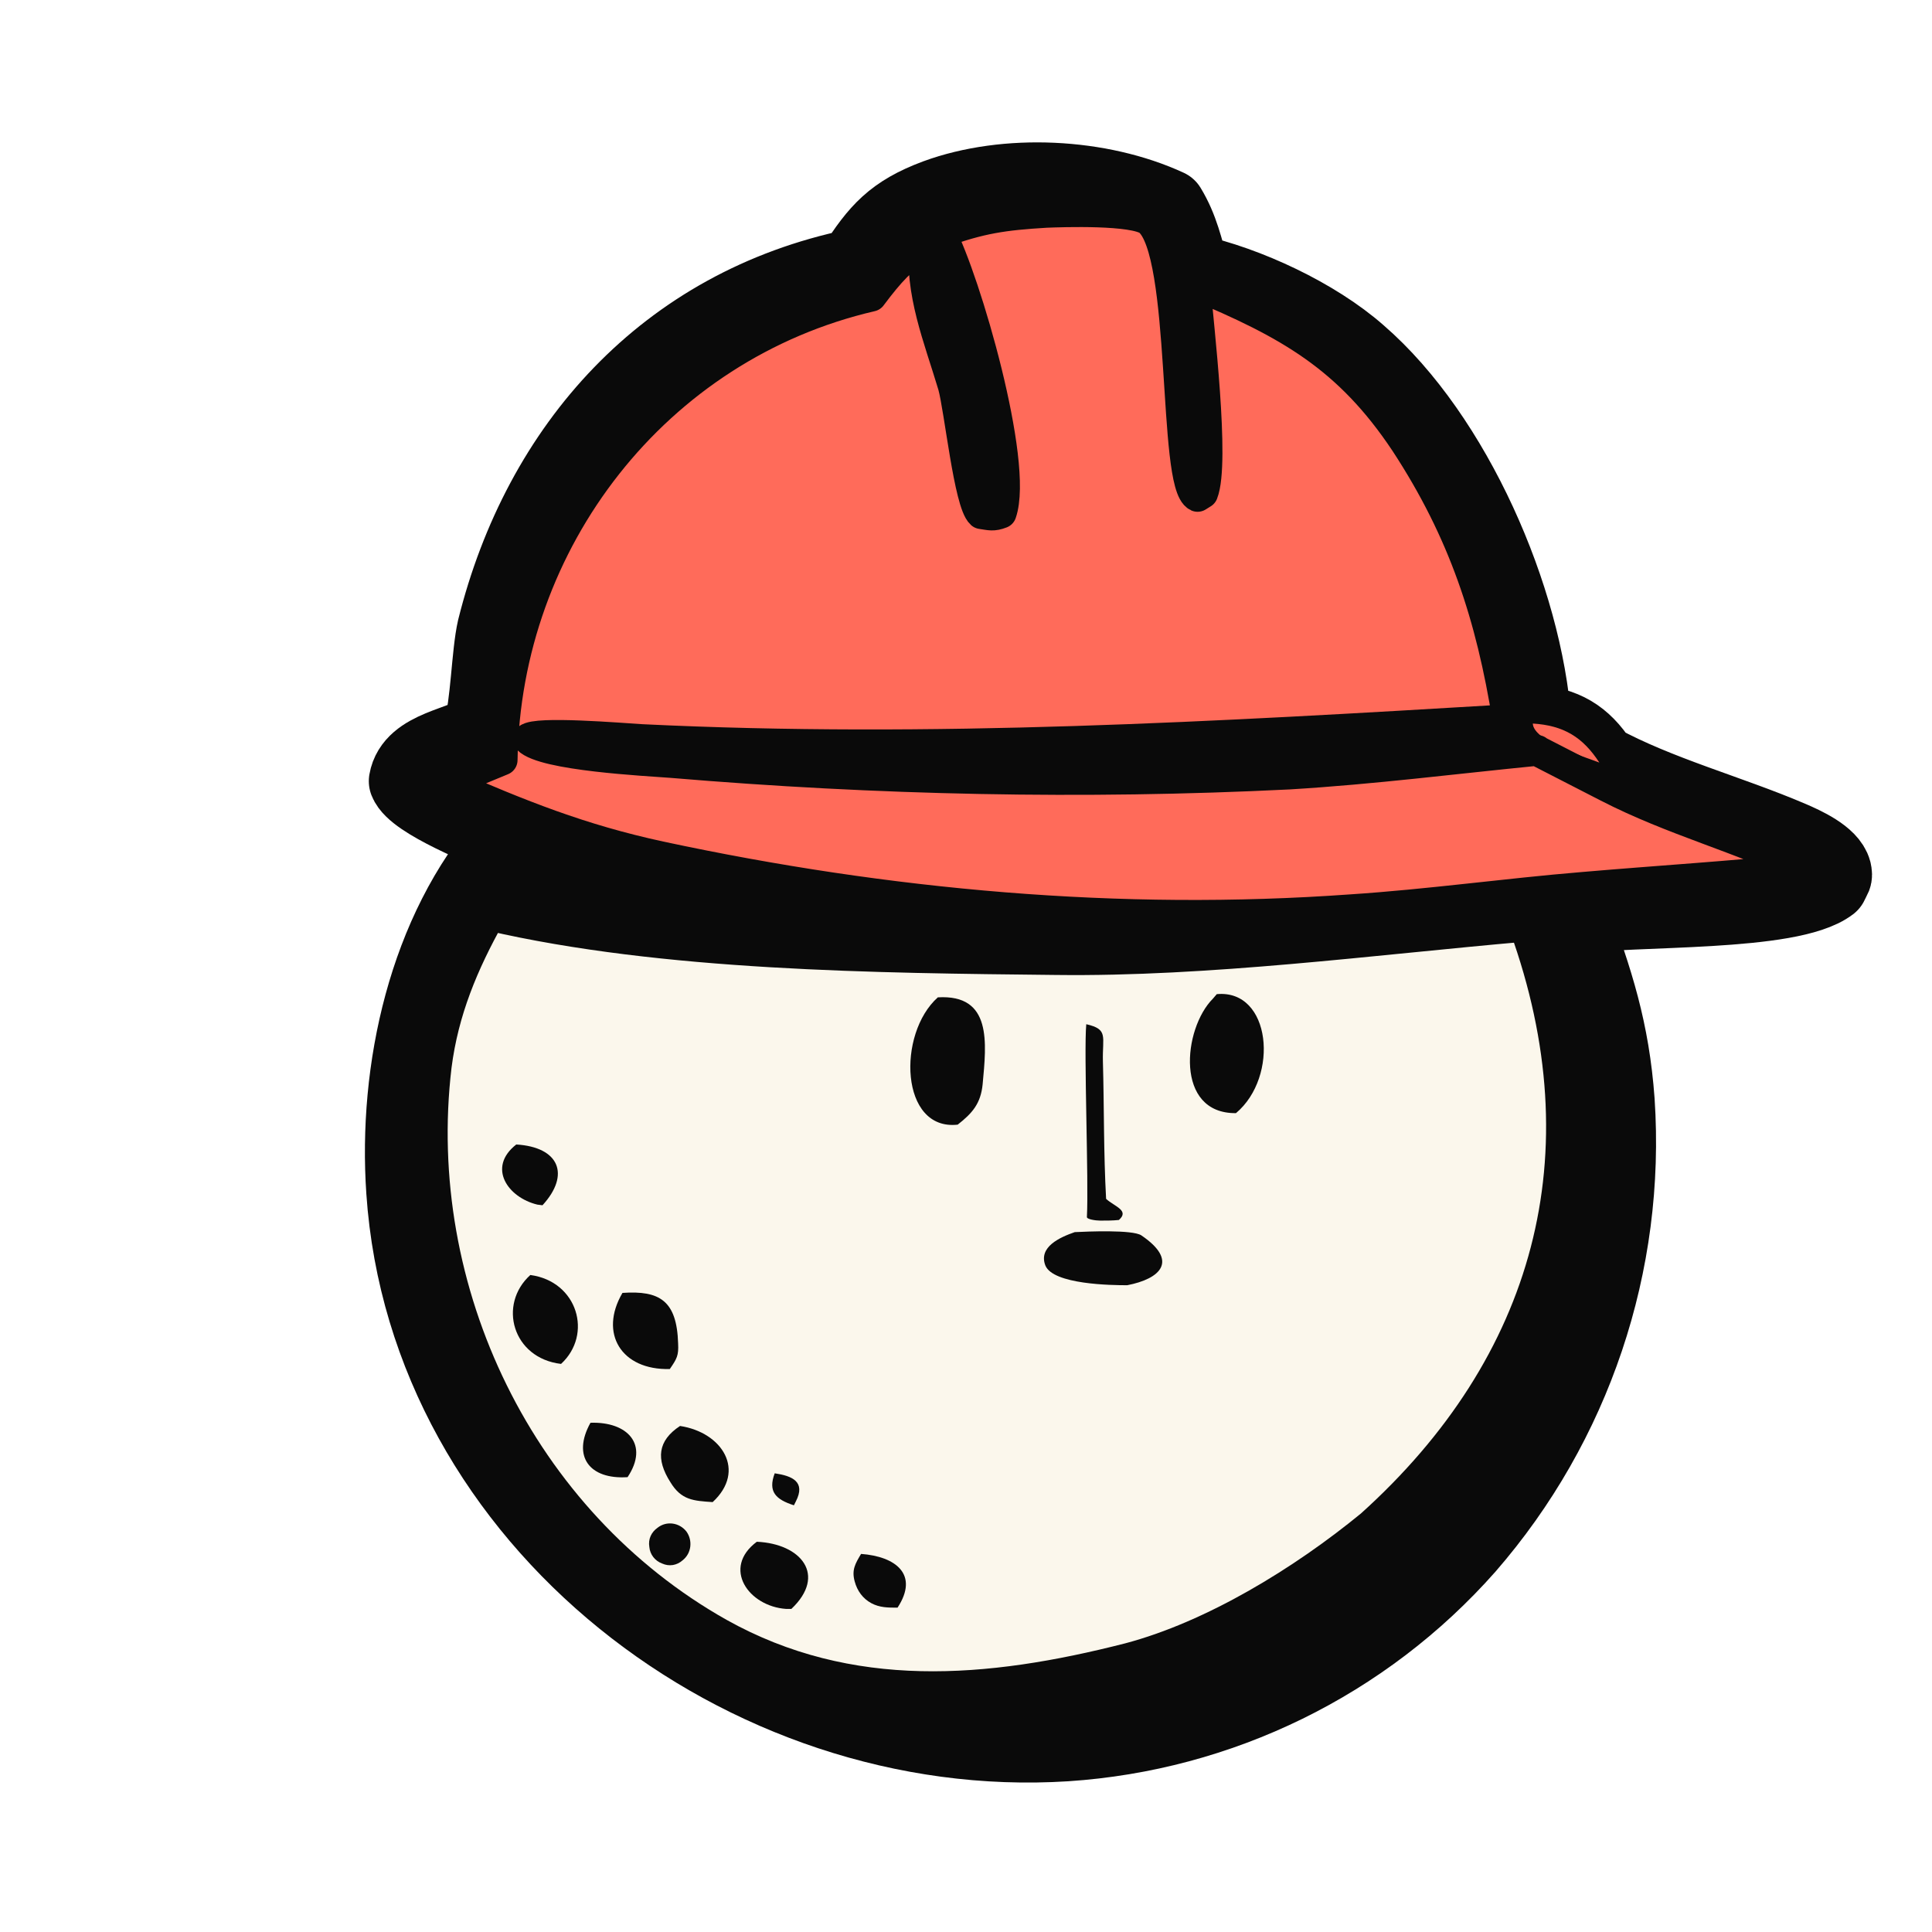
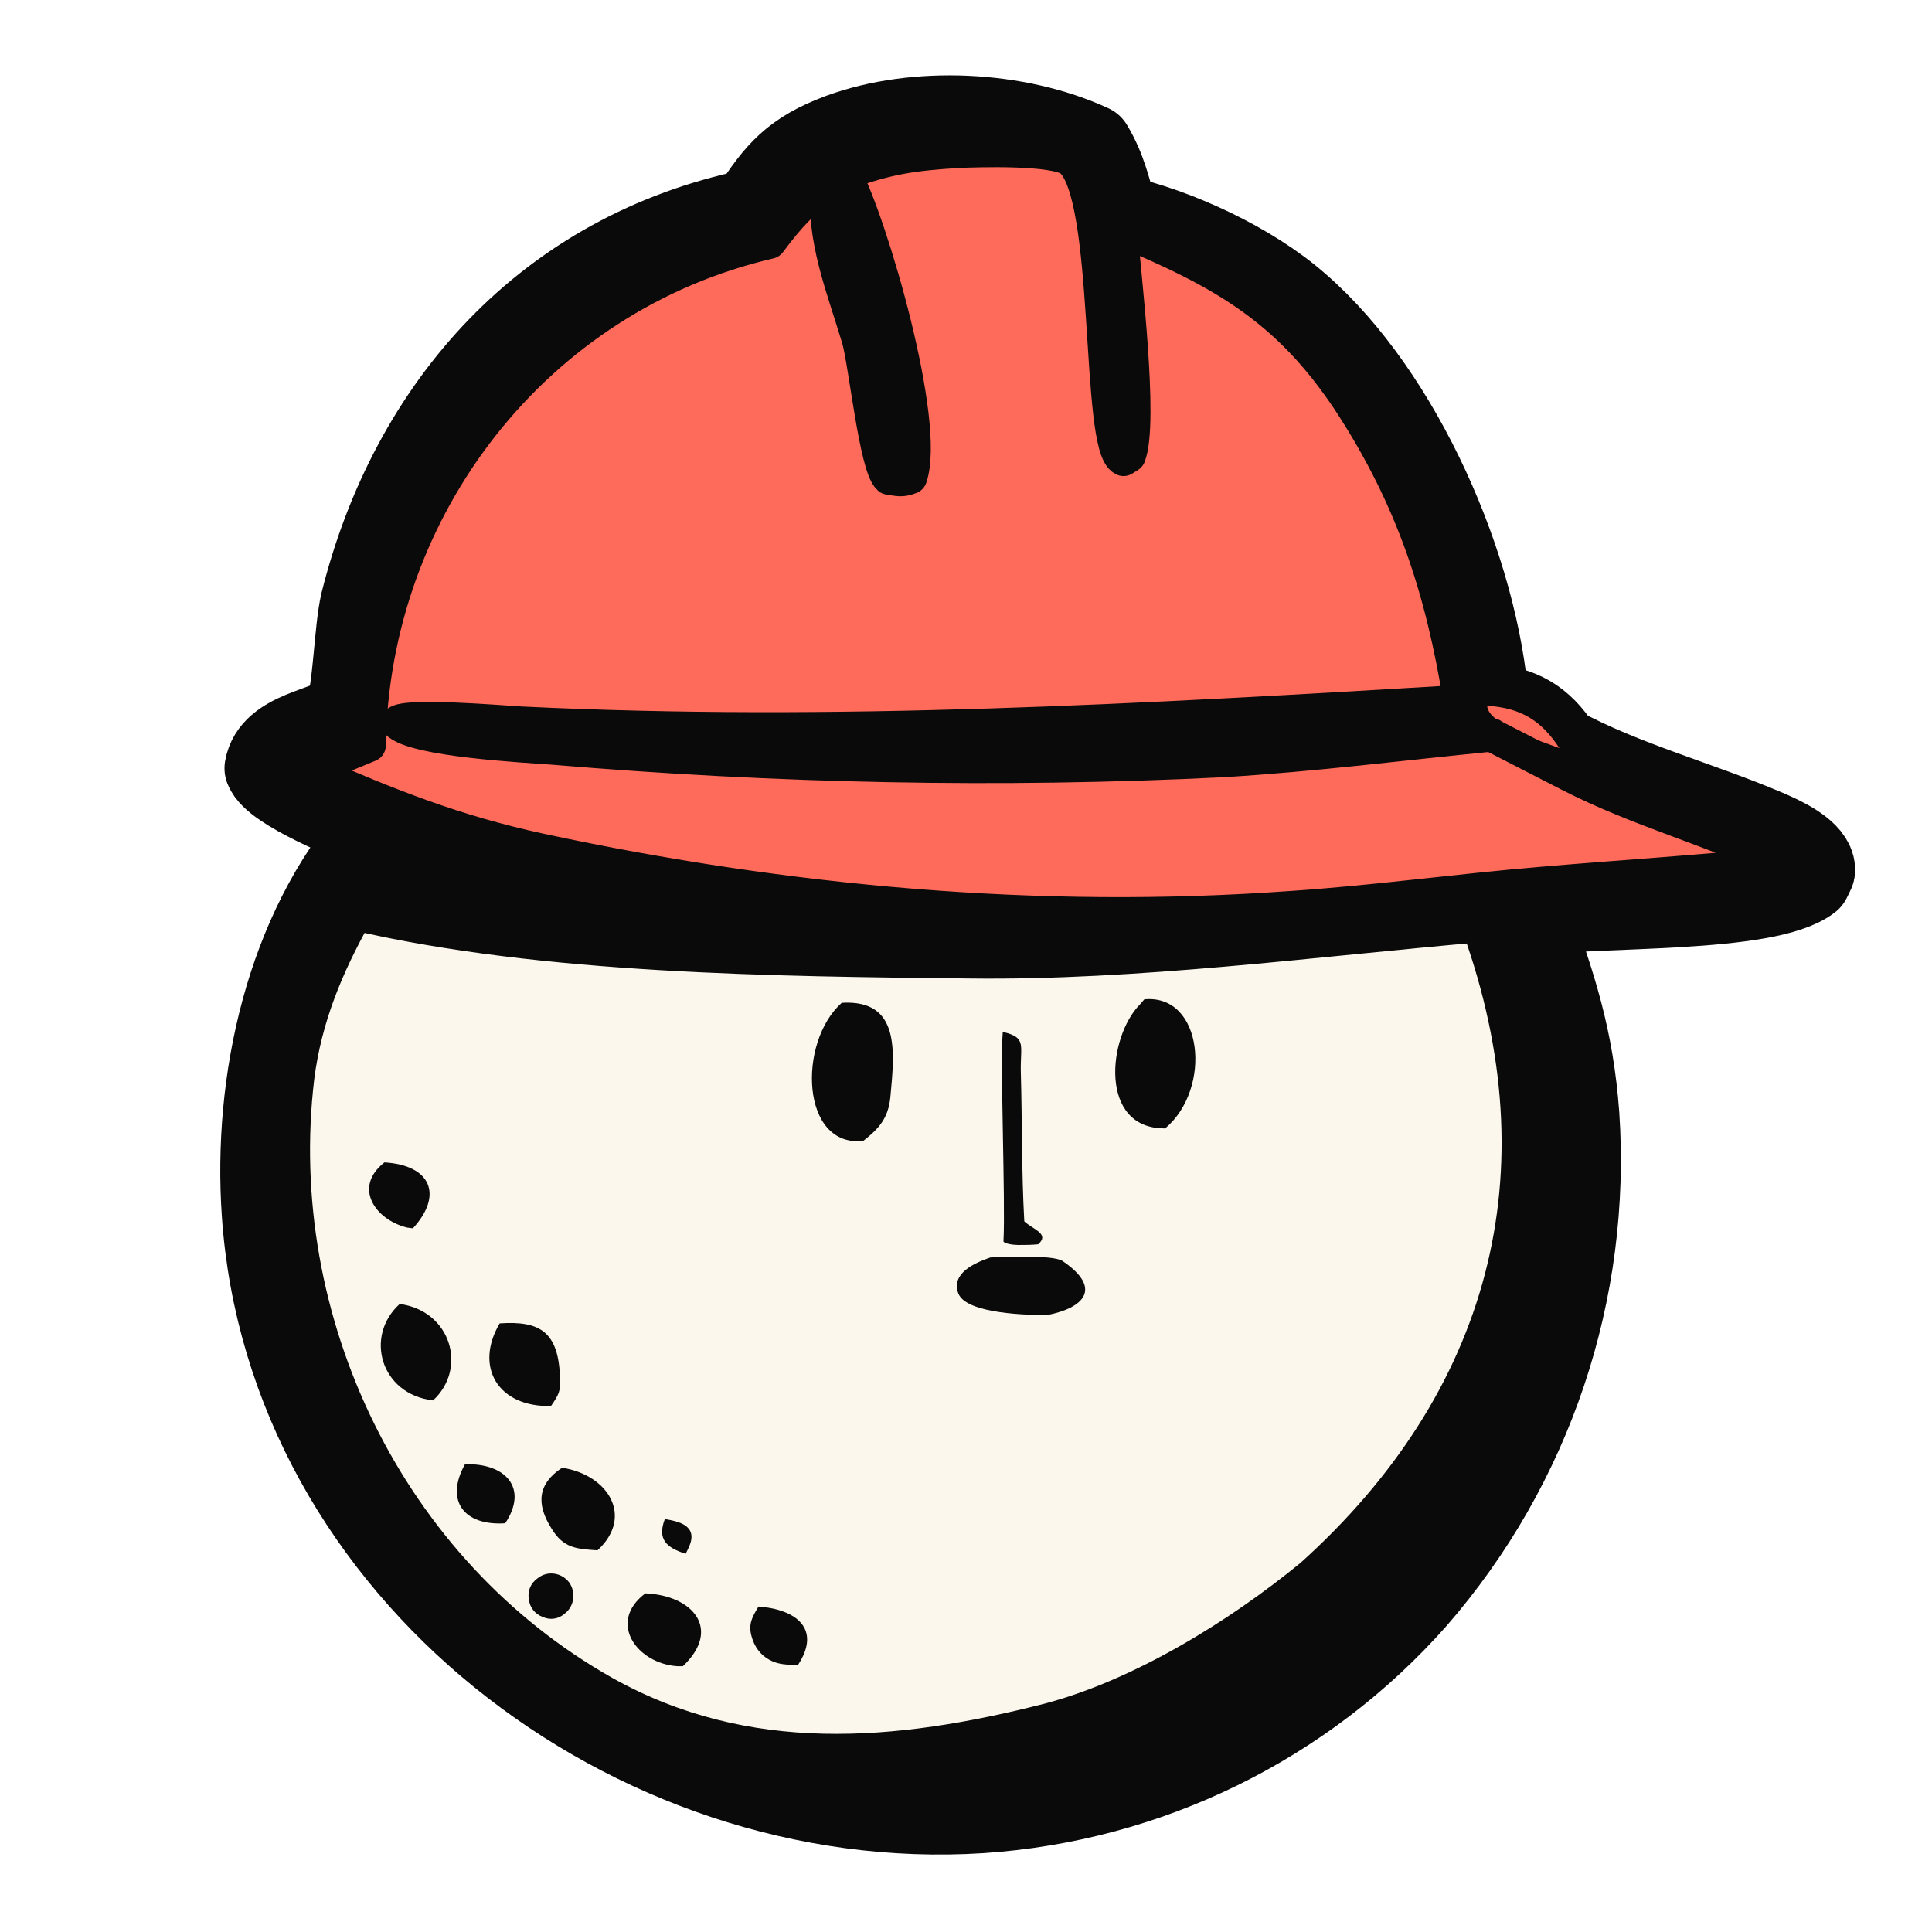
- <svg xmlns="http://www.w3.org/2000/svg" viewBox="709 361 302 302">
+ <svg xmlns="http://www.w3.org/2000/svg" viewBox="734.3 372.4 278.4 278.4">
  <g data-outlined="1" fill="#0a0a0a" stroke="#0a0a0a" stroke-width="12.1" stroke-linejoin="round">
    <path d="M842.7 402.8C846.3 397.2 848.7 394.4 855.4 391.9C866.3 387.9 880.9 388.6 891.5 393.5C893.5 396.8 894.1 399.9 895.2 403.6C903.9 405.5 914.6 410.5 921.3 416.4C936.2 429.3 947.2 454.6 948.6 474.1C953.4 474.4 956.4 476.2 959 480.2C968.2 485.2 979.2 488.1 988.8 492.2C990.9 493.1 994.9 494.9 995.5 497.2C995.7 498.1 995.5 498 995 499.1C988.8 503.8 964.7 502.7 954.5 504.1C958.3 514.4 960.8 522.1 961.6 533.1C963.3 558.5 954.9 583.5 938.2 602.7C922.2 620.8 899.7 631.8 875.6 633.4C825.5 636.6 775.8 598.8 772.3 547.2C771 528.3 775.7 506.6 788.5 492.1C785 490.5 773.9 486.2 772.7 483.1C773.6 477.9 781.6 477.6 784.3 475.2C785.5 471.2 785.6 463.2 786.5 459.3C793.6 430.8 813.2 408.9 842.7 402.8Z" />
    <path d="M785.6 504.1C812.8 510.4 846.1 510.7 874 511C897.9 511.3 923.3 507.9 947.3 505.8C960.2 541.5 951.2 574.3 923.3 599.4C912.7 608.1 898.7 616.7 885.5 620.2C863.6 625.8 841.8 627.7 821.4 616.3C790.3 598.8 773 562.8 777.2 527.6C778.3 519 781.4 511.6 785.6 504.1Z" />
    <path d="M855.6 516.9C864.1 516.4 863.2 524 862.6 530.5C862.3 533.5 861 535 858.7 536.8C849.7 537.8 849.2 522.6 855.6 516.9Z" />
    <path d="M899.2 516.4C907.7 515.6 909 529.3 902.2 535C892.6 535.1 893.9 521.8 898.6 517.1L899.2 516.4Z" />
    <path d="M877 553.6C879 553.5 886 553.2 887.4 554.1C893.3 558.1 890.4 560.9 885.2 561.9C882.8 561.9 873.6 561.8 872.4 558.8C871.3 555.9 874.7 554.4 877 553.6Z" />
    <path d="M791.9 560.3C799.3 561.3 801.7 569.6 796.7 574.2C789.1 573.3 786.8 564.9 791.9 560.3Z" />
    <path d="M878.8 521.1C882.3 521.9 881.3 523 881.4 526.9C881.6 534.1 881.5 541.2 881.9 548.4C883.2 549.6 885.6 550.2 883.9 551.7C882.9 551.8 882 551.8 881 551.8C880.3 551.8 878.8 551.6 878.9 551.2C879.2 545.7 878.4 525.4 878.8 521.1Z" />
    <path d="M872.5 394.2C875 394.1 886.3 393.7 888.6 395.5C894.6 400.5 892.3 436.8 896.2 438.6L897 438.1C898.9 433.3 896.3 411.8 895.8 405.5C910.4 411.6 919.8 416.8 928.7 430.2C937.8 444.1 942.1 457.3 944.7 473.5C899.4 476.2 854.6 478.8 809.3 476.6C806 476.4 792.8 475.3 791.5 476.5C794 479.1 810.1 479.9 814 480.2C846.1 482.9 878.3 483.6 910.5 482C923.7 481.2 936.1 479.6 949.3 478.3L949.2 478.3L960.3 484C970.6 489.3 981 491.9 991.1 496.8C979.6 498 968.1 498.7 956.5 499.7C944.4 500.7 932.4 502.4 920.2 503.2C884 505.8 847.7 502.5 812.2 494.9C799.7 492.2 790.3 488.4 778.8 483.4L787.5 479.8C788 445.5 811.5 415.1 845.2 407.3C848.2 403.3 849.7 401.8 853.5 398.8C852.8 406.8 855.7 413.6 858 421.3C859 424.9 860.5 439.6 862.4 441.3C863.8 441.5 864.2 441.7 865.5 441.2C868.2 433.4 859.9 404.8 856 397.4C862.3 395.1 865.9 394.6 872.5 394.2Z" />
  </g>
  <path fill="#0a0a0a" d="M842.7 402.8C846.3 397.2 848.7 394.4 855.4 391.9C866.3 387.9 880.9 388.6 891.5 393.5C893.5 396.8 894.1 399.9 895.2 403.6C903.9 405.5 914.6 410.5 921.3 416.4C936.2 429.3 947.2 454.6 948.6 474.1C953.4 474.4 956.4 476.2 959 480.2C968.2 485.2 979.2 488.1 988.8 492.2C990.9 493.1 994.9 494.9 995.5 497.2C995.7 498.1 995.5 498 995 499.1C988.8 503.8 964.7 502.7 954.5 504.1C958.3 514.4 960.8 522.1 961.6 533.1C963.3 558.5 954.9 583.5 938.2 602.7C922.2 620.8 899.7 631.8 875.6 633.4C825.5 636.6 775.8 598.8 772.3 547.2C771 528.3 775.7 506.6 788.5 492.1C785 490.5 773.9 486.2 772.7 483.1C773.6 477.9 781.6 477.6 784.3 475.2C785.5 471.2 785.6 463.2 786.5 459.3C793.6 430.8 813.2 408.9 842.7 402.8Z" />
  <path fill="#ff6b5a" d="M948.6 474.1C953.4 474.4 956.4 476.2 959 480.2C956.6 479.3 948.7 476.8 948.6 474.1Z" />
  <path stroke="#0a0a0a" stroke-width="4.8" stroke-linejoin="round" fill="#fbf7ec" d="M785.6 504.1C812.8 510.4 846.1 510.7 874 511C897.9 511.3 923.3 507.9 947.3 505.8C960.2 541.5 951.2 574.3 923.3 599.4C912.7 608.1 898.7 616.7 885.5 620.2C863.6 625.8 841.8 627.7 821.4 616.3C790.3 598.8 773 562.8 777.2 527.6C778.3 519 781.4 511.6 785.6 504.1Z" />
  <path fill="#0a0a0a" d="M855.6 516.9C864.1 516.4 863.2 524 862.6 530.5C862.3 533.5 861 535 858.7 536.8C849.7 537.8 849.2 522.6 855.6 516.9Z" />
  <path fill="#0a0a0a" d="M899.2 516.4C907.7 515.6 909 529.3 902.2 535C892.6 535.1 893.9 521.8 898.6 517.1L899.2 516.4Z" />
  <path fill="#0a0a0a" d="M877 553.6C879 553.5 886 553.2 887.4 554.1C893.3 558.1 890.4 560.9 885.2 561.9C882.8 561.9 873.6 561.8 872.4 558.8C871.3 555.9 874.7 554.4 877 553.6Z" />
  <path fill="#0a0a0a" d="M791.9 560.3C799.3 561.3 801.7 569.6 796.7 574.2C789.1 573.3 786.8 564.9 791.9 560.3Z" />
  <path fill="#0a0a0a" d="M806.3 563.1C812.1 562.7 814.8 564.3 815 571C815.1 572.9 814.8 573.4 813.7 575C806.1 575.2 802.6 569.4 806.3 563.1Z" />
  <path fill="#0a0a0a" d="M815.3 583.9C821.9 584.9 825.7 590.9 820.4 595.8C817.4 595.6 815.5 595.5 813.8 592.7C811.5 589.1 811.8 586.2 815.3 583.9Z" />
  <path fill="#0a0a0a" d="M878.8 521.1C882.3 521.9 881.3 523 881.4 526.9C881.6 534.1 881.5 541.2 881.9 548.4C883.2 549.6 885.6 550.2 883.9 551.7C882.9 551.8 882 551.8 881 551.8C880.3 551.8 878.8 551.6 878.9 551.2C879.2 545.7 878.4 525.4 878.8 521.1Z" />
  <path fill="#0a0a0a" d="M827.3 602C834.2 602.3 838.3 607.2 832.7 612.5L831.9 612.5C826 612.1 821.8 606.1 827.3 602Z" />
  <path fill="#0a0a0a" d="M789.7 539.9C796.4 540.3 798.2 544.6 793.8 549.4L793 549.3C788.4 548.2 785.1 543.5 789.7 539.9Z" />
  <path fill="#0a0a0a" d="M801.3 583.4C807.1 583.2 810.5 586.8 807.1 591.9C801.1 592.3 798.4 588.6 801.3 583.4Z" />
  <path fill="#0a0a0a" d="M843.6 603.9C849 604.3 852.7 607.1 849.3 612.3C847.8 612.3 846.5 612.3 845.2 611.6C843.9 610.9 843 609.7 842.6 608.2C842.1 606.4 842.7 605.4 843.6 603.9Z" />
  <path fill="#0a0a0a" d="M811.8 599.8C813.2 598.7 815.2 599 816.3 600.4C817.3 601.8 817.1 603.8 815.7 604.9C814.8 605.7 813.6 605.9 812.5 605.4C811.4 605 810.6 604 810.5 602.8C810.3 601.6 810.8 600.5 811.8 599.8Z" />
  <path fill="#0a0a0a" d="M830.1 591.3C832.8 591.7 835 592.6 833.4 595.7L833.1 596.3C830.3 595.4 829 594.2 830.1 591.3Z" />
  <path stroke="#0a0a0a" stroke-width="4.8" stroke-linejoin="round" fill="#ff6b5a" d="M872.5 394.2C875 394.1 886.3 393.7 888.6 395.5C894.6 400.5 892.3 436.8 896.2 438.6L897 438.1C898.9 433.3 896.3 411.8 895.8 405.5C910.4 411.6 919.8 416.8 928.7 430.2C937.8 444.1 942.1 457.3 944.7 473.5C899.4 476.2 854.6 478.8 809.3 476.6C806 476.4 792.8 475.3 791.5 476.5C794 479.1 810.1 479.9 814 480.2C846.1 482.9 878.3 483.6 910.5 482C923.7 481.2 936.1 479.6 949.3 478.3L949.2 478.3L960.3 484C970.6 489.3 981 491.9 991.1 496.8C979.6 498 968.1 498.7 956.5 499.7C944.4 500.7 932.4 502.4 920.2 503.2C884 505.8 847.7 502.5 812.2 494.9C799.7 492.2 790.3 488.4 778.8 483.4L787.5 479.8C788 445.5 811.5 415.1 845.2 407.3C848.2 403.3 849.7 401.8 853.5 398.8C852.8 406.8 855.7 413.6 858 421.3C859 424.9 860.5 439.6 862.4 441.3C863.8 441.5 864.2 441.7 865.5 441.2C868.2 433.4 859.9 404.8 856 397.4C862.3 395.1 865.9 394.6 872.5 394.2Z" />
</svg>
